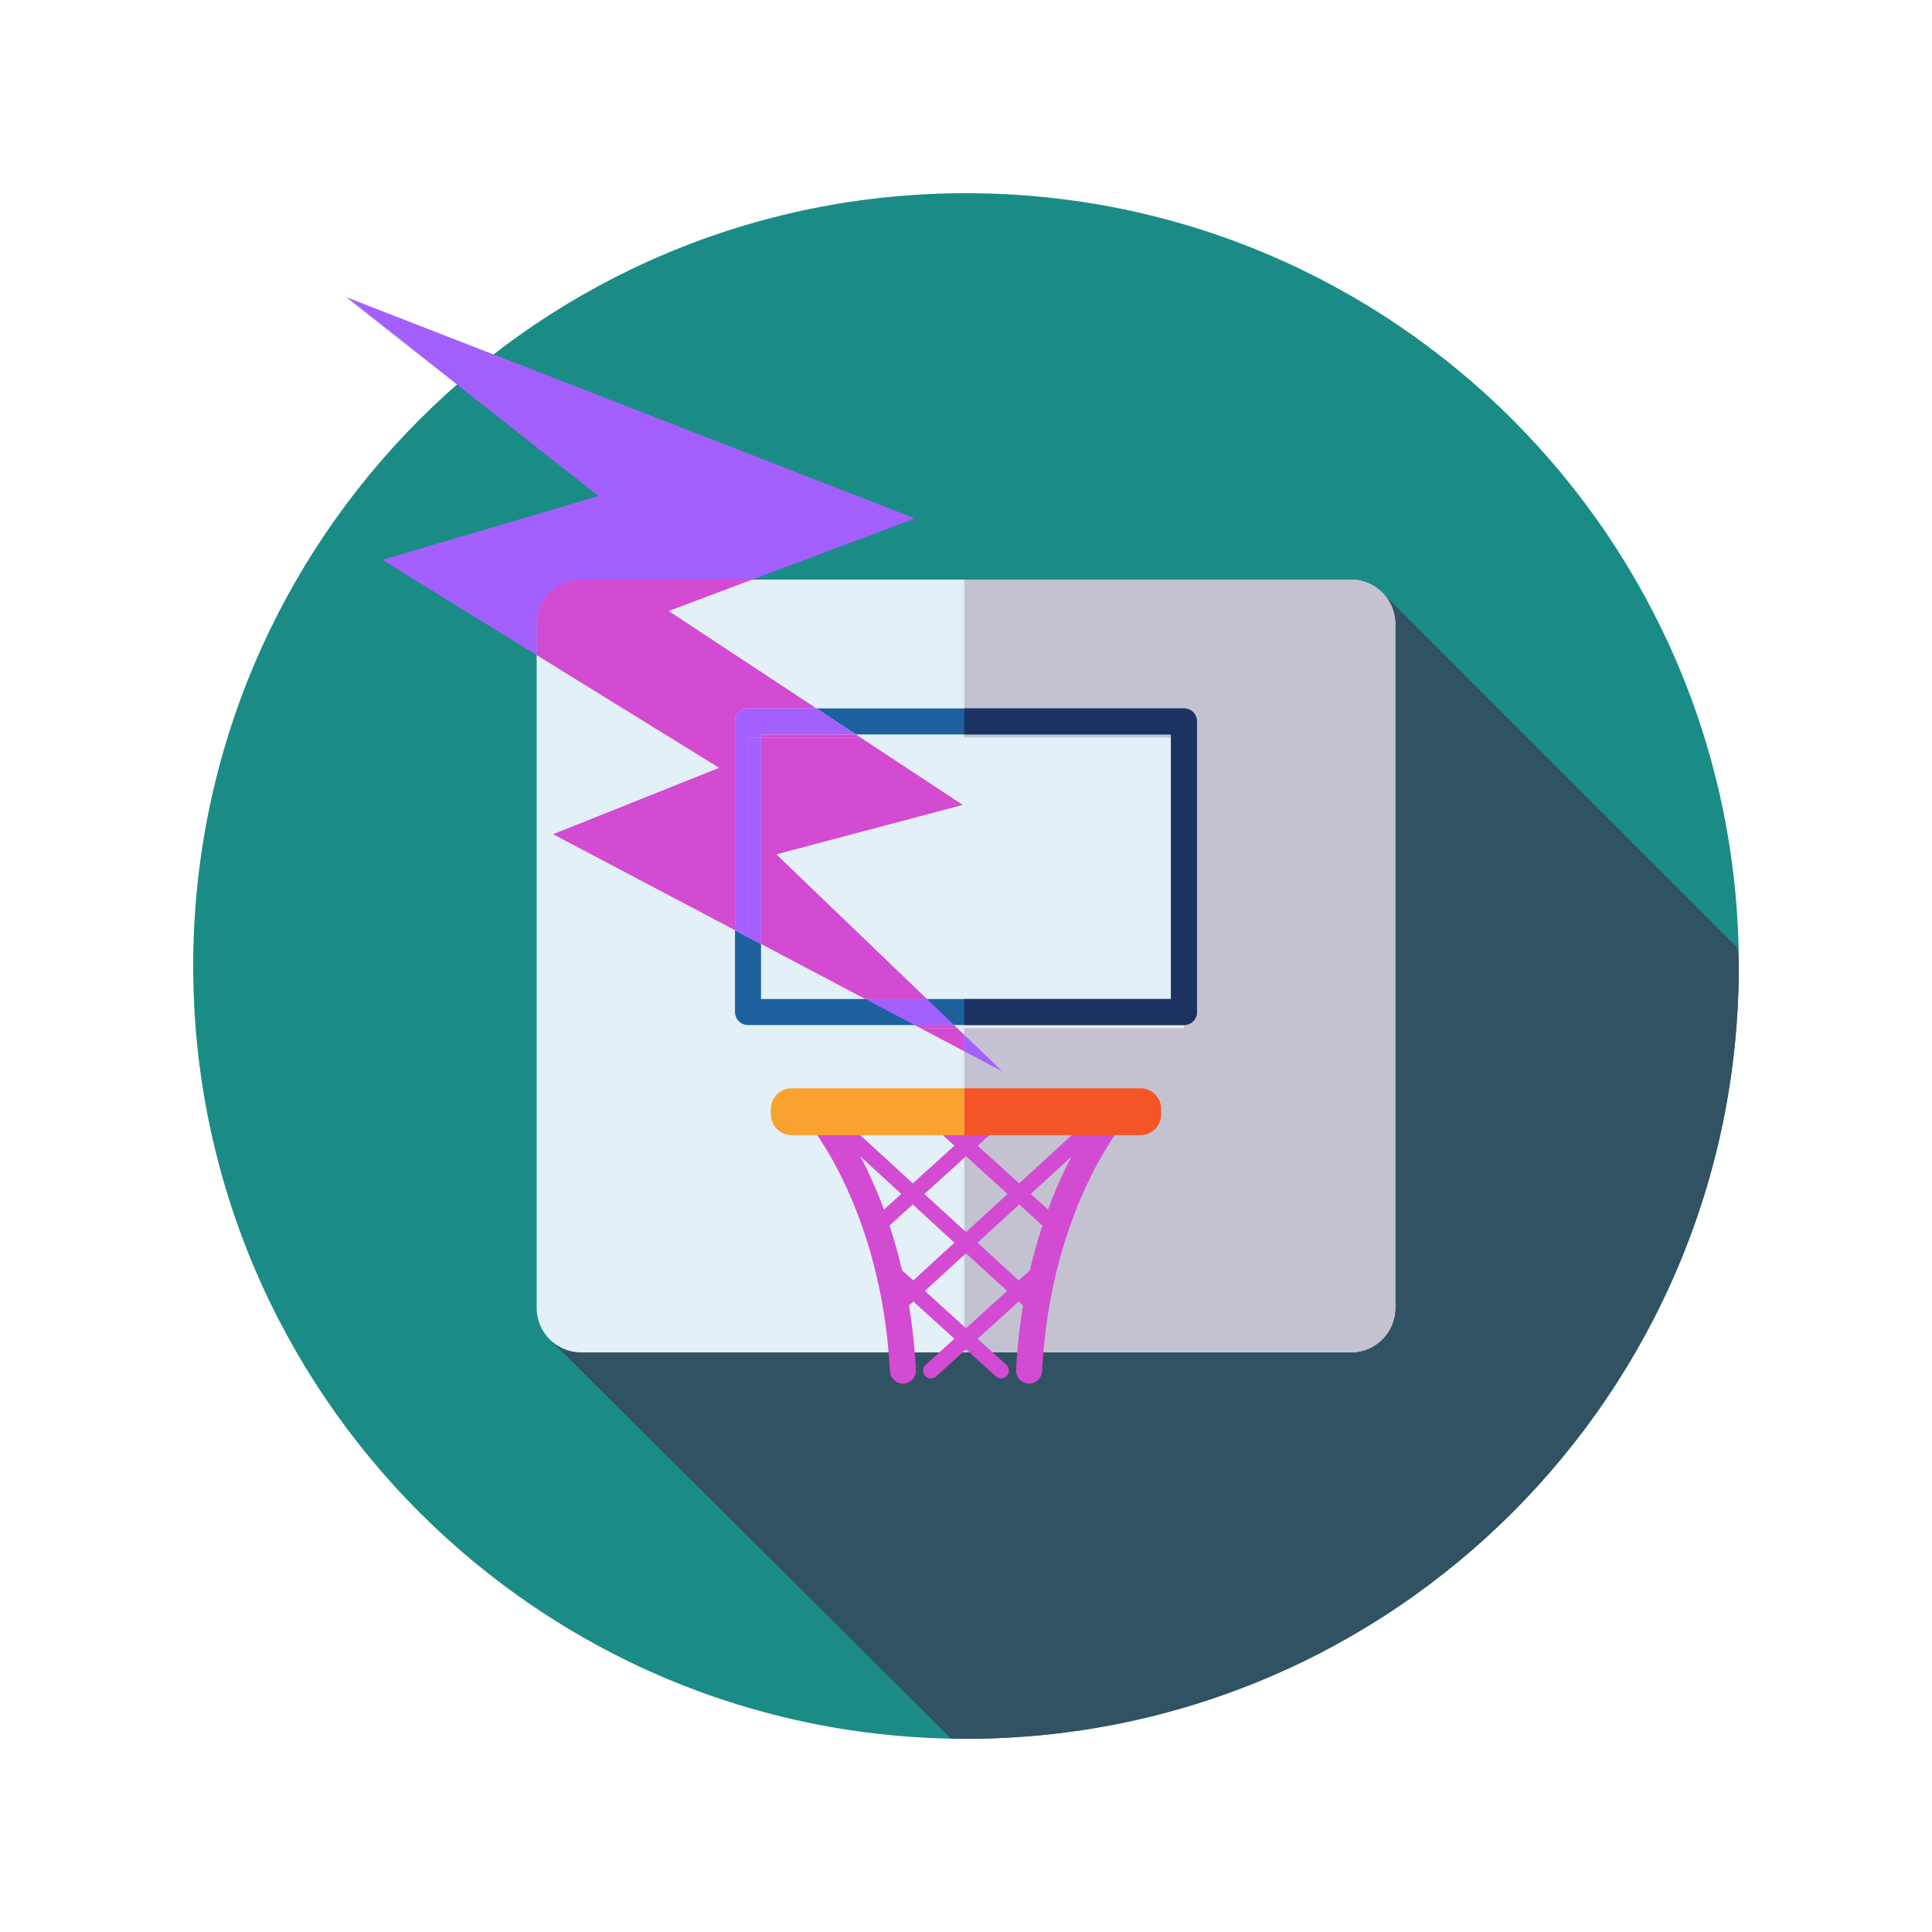
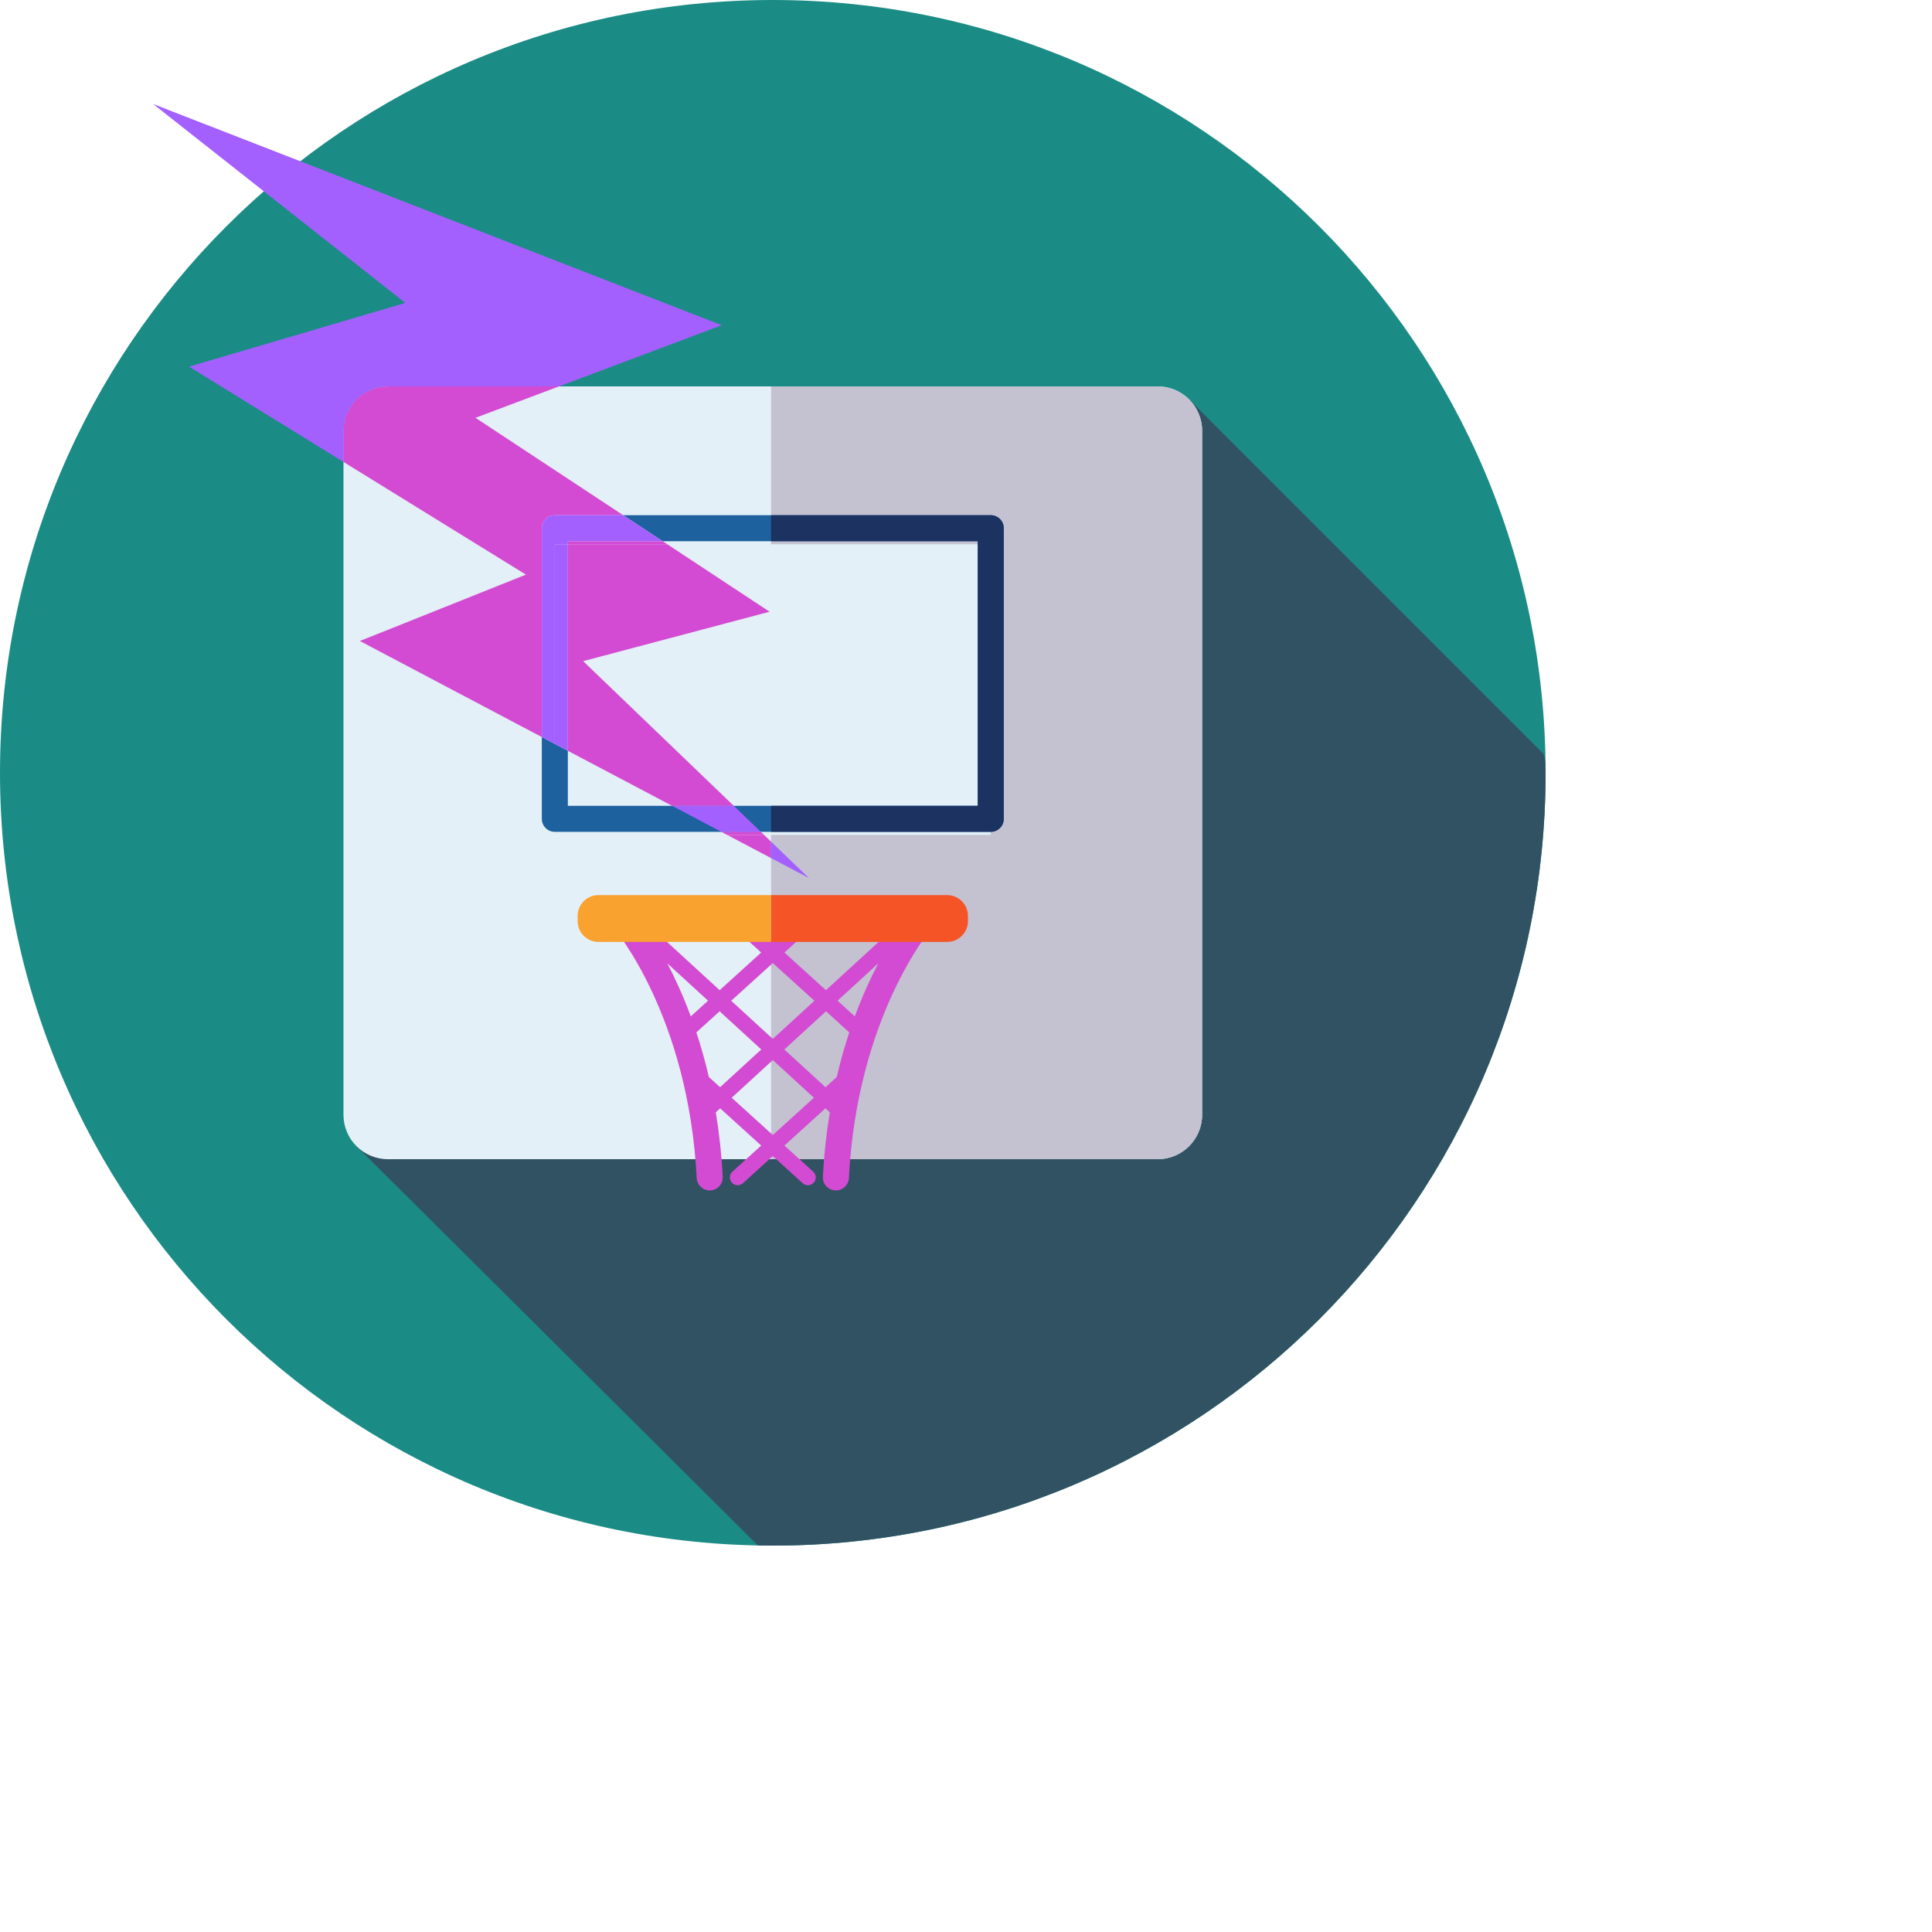
- <svg xmlns="http://www.w3.org/2000/svg" width="100%" height="100%" viewBox="-64 -64 640 640" version="1.1" xml:space="preserve" style="fill-rule:evenodd;clip-rule:evenodd;stroke-linejoin:round;stroke-miterlimit:2;">
+ <svg xmlns="http://www.w3.org/2000/svg" width="100%" height="100%" viewBox="0 0 640 640" version="1.1" xml:space="preserve" style="fill-rule:evenodd;clip-rule:evenodd;stroke-linejoin:round;stroke-miterlimit:2;">
  <circle cx="256" cy="256" r="256" style="fill:rgb(27,140,133);" />
  <path d="M512,256C512,253.957 511.971,251.919 511.335,249.739L393.9,132.305L118.101,379.697L251.052,511.938C252.698,511.969 254.345,512 255.998,512C397.384,512 512,397.384 512,256Z" style="fill:rgb(49,82,99);fill-rule:nonzero;" />
  <g>
    <g>
      <path d="M113.778,369.275L113.778,142.724C113.778,134.592 120.37,128 128.502,128L383.497,128C391.631,128 398.223,134.592 398.223,142.724L398.222,142.726L398.222,369.274C398.222,377.408 391.628,384 383.496,384L128.502,384C120.37,384 113.778,377.408 113.778,369.275ZM255.424,284.248L268,290.888L255.424,278.807L255.424,284.248ZM252.043,275.559L243.071,266.941L222.64,266.94L238.965,275.559L252.043,275.559Z" style="fill:rgb(227,240,248);" />
      <path d="M255.424,384L255.424,128L383.497,128C391.63,128 398.222,134.592 398.222,142.726L398.222,369.274C398.222,377.408 391.628,384 383.496,384L255.424,384Z" style="fill:rgb(196,194,209);" />
      <path d="M328.198,180.286L328.198,276.559L183.786,276.559L183.786,246.428L238.965,275.559L252.043,275.559L243.071,266.941L193.179,219.015L254.936,202.642L221.031,180.286L328.198,180.286Z" style="fill:rgb(227,240,248);" />
      <path d="M328.206,275.559L183.794,275.559L183.786,275.559C181.409,275.555 179.484,273.627 179.484,271.249L179.484,244.157L188.104,248.708L188.104,266.94L222.64,266.94L243.071,266.941L255.426,266.941L323.896,266.941L323.896,179.287L255.426,179.287L255.424,179.287L219.515,179.286L206.442,170.666L255.426,170.667L328.206,170.667C330.586,170.667 332.515,172.595 332.516,174.976L332.516,271.251C332.515,273.631 330.586,275.559 328.206,275.559Z" style="fill:rgb(29,97,158);" />
      <path d="M328.206,170.667L255.426,170.667L255.426,179.287L323.896,179.287L323.896,266.941L255.426,266.941L255.426,275.561L328.206,275.561C330.587,275.561 332.516,273.632 332.516,271.251L332.516,174.978C332.516,172.596 330.587,170.667 328.206,170.667Z" style="fill:rgb(28,50,97);fill-rule:nonzero;" />
    </g>
    <g>
      <g>
        <path d="M244.364,392.62C243.661,392.62 242.959,392.334 242.449,391.772C241.489,390.715 241.57,389.078 242.628,388.119L279.692,354.503C280.75,353.548 282.386,353.626 283.345,354.682C284.305,355.739 284.224,357.376 283.166,358.335L246.102,391.951C245.607,392.397 244.982,392.62 244.364,392.62Z" style="fill:rgb(211,75,210);fill-rule:nonzero;" />
        <path d="M308.181,301.452C306.388,299.888 303.664,300.073 302.101,301.866C301.77,302.245 299.157,305.307 295.609,310.977C294.63,310.122 293.163,310.082 292.18,310.982L273.605,328.009L259.85,315.535L266.358,309.632C267.415,308.672 267.496,307.036 266.537,305.979C265.579,304.922 263.943,304.845 262.884,305.8L256.002,312.042L249.12,305.8C248.063,304.84 246.426,304.919 245.467,305.979C244.507,307.036 244.588,308.673 245.646,309.632L252.154,315.535L238.399,328.009L219.824,310.982C218.843,310.08 217.376,310.12 216.395,310.977C212.847,305.307 210.234,302.245 209.903,301.866C208.339,300.073 205.623,299.89 203.831,301.451C202.036,303.009 201.849,305.73 203.403,307.528C203.65,307.811 228.043,336.564 230.796,390.253C230.913,392.554 232.818,394.342 235.097,394.342C235.171,394.342 235.245,394.34 235.321,394.337C237.698,394.215 239.526,392.189 239.405,389.812C239.015,382.206 238.21,375.1 237.124,368.465L238.558,367.15L265.899,391.948C266.394,392.398 267.014,392.619 267.637,392.619C268.34,392.619 269.042,392.333 269.552,391.771C270.512,390.714 270.431,389.077 269.373,388.118L242.385,363.642L256,351.161L274.877,368.466C273.791,375.101 272.988,382.207 272.596,389.813C272.475,392.19 274.303,394.216 276.68,394.338C276.756,394.341 276.83,394.343 276.904,394.343C279.183,394.343 281.088,392.555 281.205,390.254C283.958,336.563 308.351,307.812 308.598,307.529C310.158,305.735 309.972,303.016 308.181,301.452ZM290.938,319.135C288.394,323.981 285.699,329.832 283.17,336.686L277.452,331.499L290.938,319.135ZM256,319.026L269.774,331.519L256,344.147L242.226,331.519L256,319.026ZM234.549,331.498L228.831,336.685C226.3,329.831 223.608,323.98 221.063,319.134L234.549,331.498ZM238.54,360.151L234.825,356.781C233.591,351.466 232.182,346.543 230.681,341.99L238.38,335.006L252.175,347.651L238.54,360.151ZM259.827,347.655L273.622,335.01L281.321,341.994C279.299,348.122 277.454,354.944 275.967,362.452L259.827,347.655Z" style="fill:rgb(211,75,210);fill-rule:nonzero;" />
      </g>
      <g>
        <path d="M198.249,296.512C194.441,296.512 191.353,299.6 191.353,303.408L191.353,305.132C191.353,308.94 194.441,312.028 198.249,312.028L255.426,312.028L255.426,296.513L198.249,296.513L198.249,296.512Z" style="fill:rgb(249,162,47);fill-rule:nonzero;" />
        <path d="M313.751,296.512L255.426,296.512L255.426,312.027L313.751,312.027C317.559,312.027 320.647,308.94 320.647,305.131L320.647,303.407C320.646,299.599 317.559,296.512 313.751,296.512Z" style="fill:rgb(245,84,38);fill-rule:nonzero;" />
      </g>
    </g>
  </g>
  <g transform="matrix(0.0704542,-0.000396211,-0.000492775,-0.0876251,42.7554,309.368)">
    <path d="M1020.51,1779.64L1021.34,1897.17C1021.99,1989.97 1116.07,2064.77 1231.49,2064.25L2035.86,2060.62L1642.42,1943.66L2334.3,1572.35L2012.86,1573.8C1979.06,1573.96 1951.53,1552.07 1951.34,1524.89L1945.82,735.406L1092.95,1102.38L1875.44,1349.72L1020.51,1779.64ZM2987.84,360.916L2814.34,361.701L2787.53,373.234L2973.15,372.395L2987.84,360.916ZM2540.6,1461.63L2073.26,1463.74L2073.34,1475.16L2519.16,1473.14L2540.6,1461.63Z" style="fill:rgb(211,75,210);fill-rule:nonzero;" />
  </g>
  <path d="M113.778,153.023L62.662,121.452L134.274,100.341L50.716,34.444L239.065,107.731L185.175,128L128.502,128C120.37,128 113.778,134.592 113.778,142.724L113.778,153.023Z" style="fill:rgb(164,95,255);" />
  <path d="M179.484,244.157L179.484,174.976C179.484,172.595 181.413,170.666 183.794,170.666L206.442,170.666L219.515,179.286L188.104,179.286L188.104,180.286L183.786,180.286L183.786,246.428L179.484,244.157Z" style="fill:rgb(164,95,255);" />
  <path d="M183.786,246.428L183.786,180.286L188.104,180.286L188.104,248.708L183.786,246.428Z" style="fill:rgb(164,95,255);" />
  <path d="M188.104,248.708L188.104,180.286L221.031,180.286L254.936,202.642L193.179,219.015L243.071,266.941L222.64,266.94L188.104,248.708Z" style="fill:rgb(211,75,210);" />
  <path d="M238.965,275.559L222.64,266.94L243.071,266.941L252.043,275.559L238.965,275.559Z" style="fill:rgb(164,95,255);" />
  <path d="M255.424,284.248L240.859,276.559L253.084,276.559L255.424,278.807L255.424,284.248Z" style="fill:rgb(211,75,210);" />
  <path d="M255.424,278.807L268,290.888L255.424,284.248L255.424,278.807Z" style="fill:rgb(164,95,255);" />
</svg>
